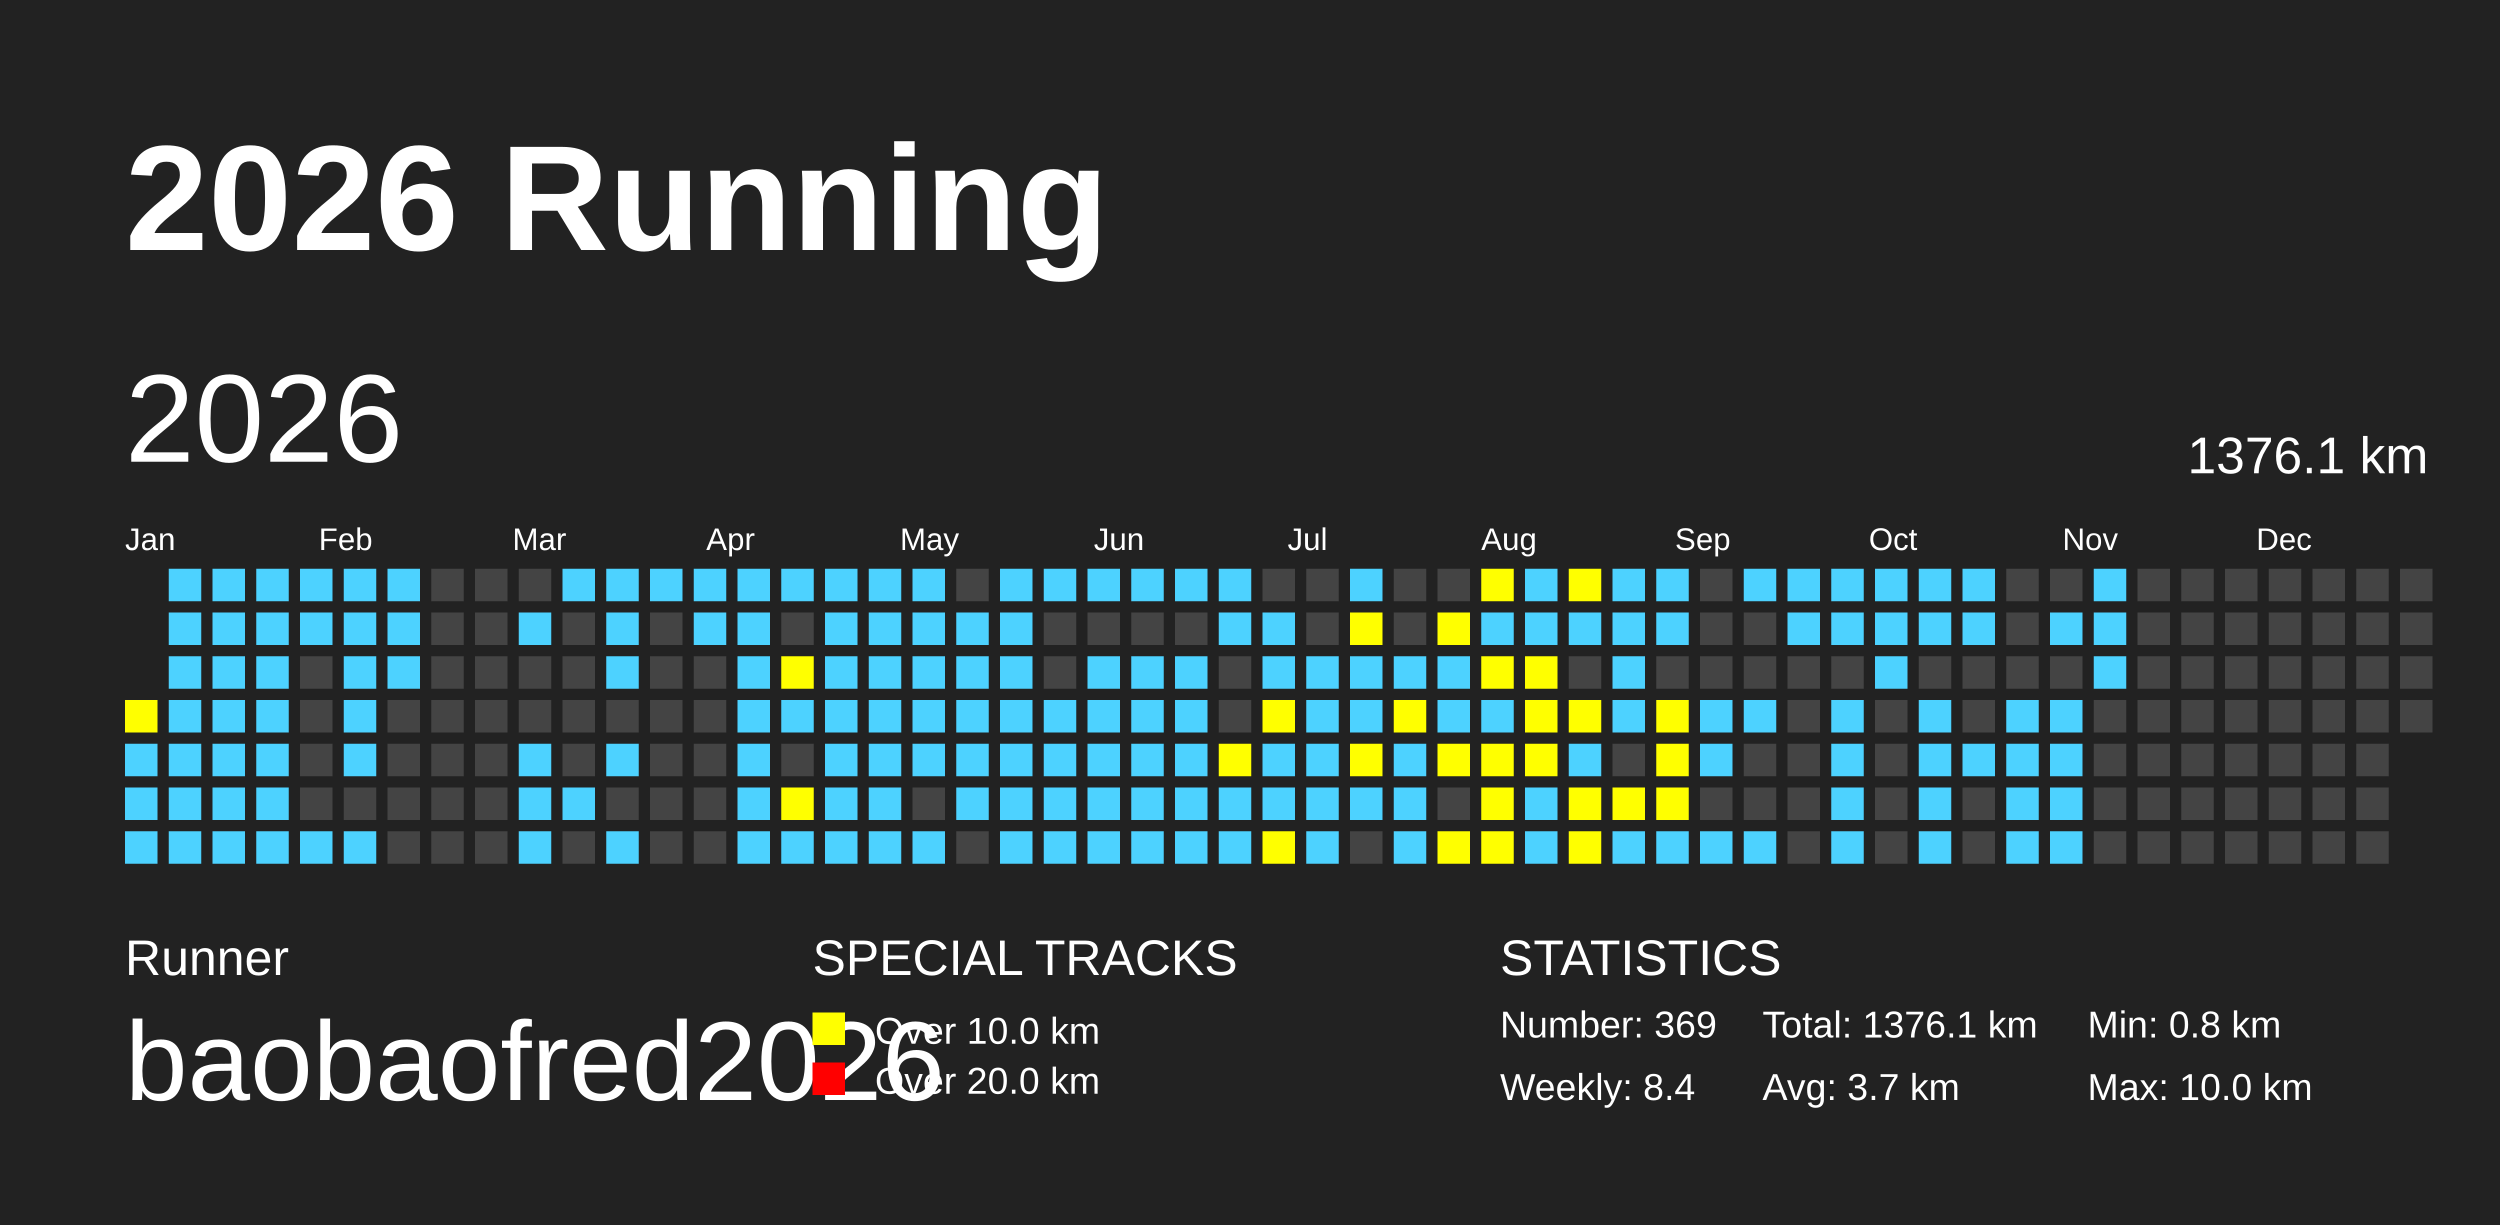
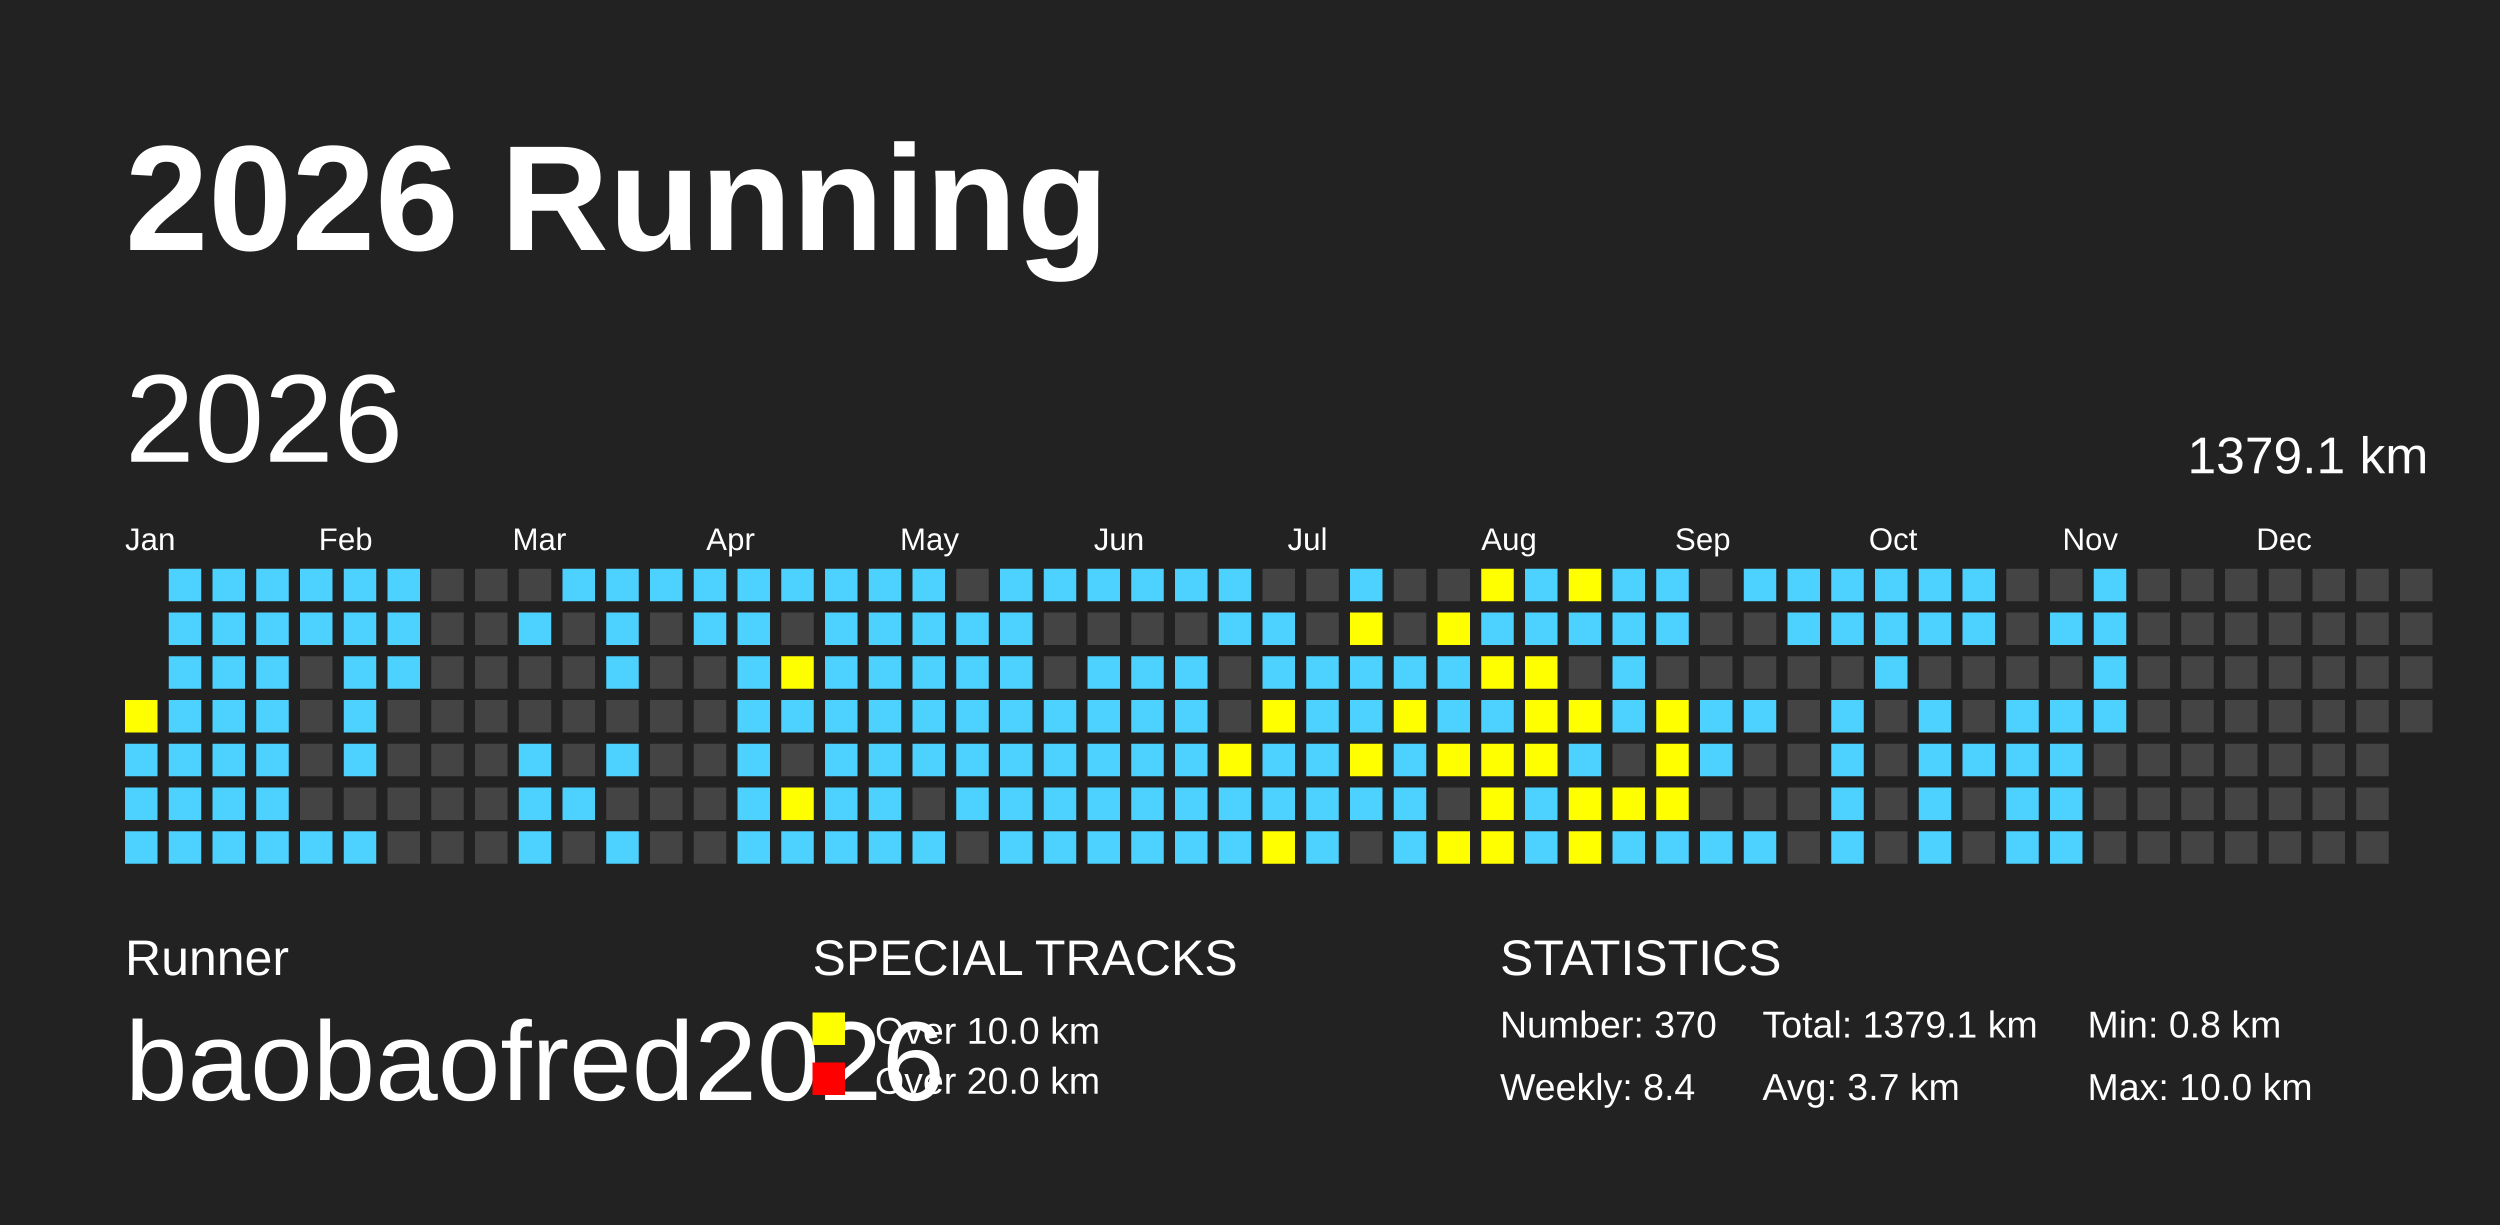
<svg xmlns="http://www.w3.org/2000/svg" baseProfile="full" height="98mm" version="1.1" viewBox="0,0,200,98" width="200mm">
  <defs />
  <rect fill="#222222" height="98" width="200" x="0" y="0" />
  <text fill="#FFFFFF" style="font-size:12px; font-family:Arial; font-weight:bold;" x="10" y="20">2026 Running</text>
  <text fill="#FFFFFF" style="font-size:4px; font-family:Arial" x="10" y="78">Runner</text>
  <text fill="#FFFFFF" style="font-size:9px; font-family:Arial" x="10" y="88">baobaofred2026</text>
  <text fill="#FFFFFF" style="font-size:4px; font-family:Arial" x="65" y="78">SPECIAL TRACKS</text>
  <rect fill="yellow" height="2.6" width="2.6" x="65" y="81" />
  <text fill="#FFFFFF" style="font-size:3px; font-family:Arial" x="70" y="83.5">Over 10.0 km</text>
  <rect fill="red" height="2.6" width="2.6" x="65" y="85" />
  <text fill="#FFFFFF" style="font-size:3px; font-family:Arial" x="70" y="87.5">Over 20.0 km</text>
  <text fill="#FFFFFF" style="font-size:4px; font-family:Arial" x="120" y="78">STATISTICS</text>
-   <text fill="#FFFFFF" style="font-size:3px; font-family:Arial" x="120" y="83">Number: 369</text>
+   <text fill="#FFFFFF" style="font-size:3px; font-family:Arial" x="120" y="83">Number: 370</text>
  <text fill="#FFFFFF" style="font-size:3px; font-family:Arial" x="120" y="88">Weekly: 8.4</text>
-   <text fill="#FFFFFF" style="font-size:3px; font-family:Arial" x="141" y="83">Total: 1376.1 km</text>
+   <text fill="#FFFFFF" style="font-size:3px; font-family:Arial" x="141" y="83">Total: 1379.1 km</text>
  <text fill="#FFFFFF" style="font-size:3px; font-family:Arial" x="141" y="88">Avg: 3.7 km</text>
  <text fill="#FFFFFF" style="font-size:3px; font-family:Arial" x="167" y="83">Min: 0.8 km</text>
  <text fill="#FFFFFF" style="font-size:3px; font-family:Arial" x="167" y="88">Max: 10.0 km</text>
  <text dominant-baseline="hanging" fill="#FFFFFF" style="font-size:10.0px; font-family:Arial;" x="10" y="30">2026</text>
-   <text dominant-baseline="hanging" fill="#FFFFFF" style="font-size:4.125px; font-family:Arial;" x="175" y="35">1376.1 km</text>
+   <text dominant-baseline="hanging" fill="#FFFFFF" style="font-size:4.125px; font-family:Arial;" x="175" y="35">1379.1 km</text>
  <text fill="#FFFFFF" style="font-size:2.5px; font-family:Arial" x="10.0" y="44">Jan</text>
  <text fill="#FFFFFF" style="font-size:2.5px; font-family:Arial" x="25.5" y="44">Feb</text>
  <text fill="#FFFFFF" style="font-size:2.5px; font-family:Arial" x="41.0" y="44">Mar</text>
  <text fill="#FFFFFF" style="font-size:2.5px; font-family:Arial" x="56.5" y="44">Apr</text>
  <text fill="#FFFFFF" style="font-size:2.5px; font-family:Arial" x="72.0" y="44">May</text>
  <text fill="#FFFFFF" style="font-size:2.5px; font-family:Arial" x="87.5" y="44">Jun</text>
  <text fill="#FFFFFF" style="font-size:2.5px; font-family:Arial" x="103.0" y="44">Jul</text>
  <text fill="#FFFFFF" style="font-size:2.5px; font-family:Arial" x="118.5" y="44">Aug</text>
  <text fill="#FFFFFF" style="font-size:2.5px; font-family:Arial" x="134.0" y="44">Sep</text>
  <text fill="#FFFFFF" style="font-size:2.5px; font-family:Arial" x="149.5" y="44">Oct</text>
  <text fill="#FFFFFF" style="font-size:2.5px; font-family:Arial" x="165.0" y="44">Nov</text>
  <text fill="#FFFFFF" style="font-size:2.5px; font-family:Arial" x="180.5" y="44">Dec</text>
  <rect fill="yellow" height="2.6" width="2.6" x="10.0" y="56.0" />
  <rect fill="#4DD2FF" height="2.6" width="2.6" x="10.0" y="59.5" />
  <rect fill="#4DD2FF" height="2.6" width="2.6" x="10.0" y="63.0" />
  <rect fill="#4DD2FF" height="2.6" width="2.6" x="10.0" y="66.5" />
  <rect fill="#4DD2FF" height="2.6" width="2.6" x="13.5" y="45.5" />
  <rect fill="#4DD2FF" height="2.6" width="2.6" x="13.5" y="49.0" />
  <rect fill="#4DD2FF" height="2.6" width="2.6" x="13.5" y="52.5" />
  <rect fill="#4DD2FF" height="2.6" width="2.6" x="13.5" y="56.0" />
  <rect fill="#4DD2FF" height="2.6" width="2.6" x="13.5" y="59.5" />
  <rect fill="#4DD2FF" height="2.6" width="2.6" x="13.5" y="63.0" />
  <rect fill="#4DD2FF" height="2.6" width="2.6" x="13.5" y="66.5" />
  <rect fill="#4DD2FF" height="2.6" width="2.6" x="17.0" y="45.5" />
  <rect fill="#4DD2FF" height="2.6" width="2.6" x="17.0" y="49.0" />
  <rect fill="#4DD2FF" height="2.6" width="2.6" x="17.0" y="52.5" />
  <rect fill="#4DD2FF" height="2.6" width="2.6" x="17.0" y="56.0" />
  <rect fill="#4DD2FF" height="2.6" width="2.6" x="17.0" y="59.5" />
  <rect fill="#4DD2FF" height="2.6" width="2.6" x="17.0" y="63.0" />
  <rect fill="#4DD2FF" height="2.6" width="2.6" x="17.0" y="66.5" />
  <rect fill="#4DD2FF" height="2.6" width="2.6" x="20.5" y="45.5" />
  <rect fill="#4DD2FF" height="2.6" width="2.6" x="20.5" y="49.0" />
  <rect fill="#4DD2FF" height="2.6" width="2.6" x="20.5" y="52.5" />
  <rect fill="#4DD2FF" height="2.6" width="2.6" x="20.5" y="56.0" />
  <rect fill="#4DD2FF" height="2.6" width="2.6" x="20.5" y="59.5" />
  <rect fill="#4DD2FF" height="2.6" width="2.6" x="20.5" y="63.0" />
  <rect fill="#4DD2FF" height="2.6" width="2.6" x="20.5" y="66.5" />
  <rect fill="#4DD2FF" height="2.6" width="2.6" x="24.0" y="45.5" />
  <rect fill="#4DD2FF" height="2.6" width="2.6" x="24.0" y="49.0" />
  <rect fill="#444444" height="2.6" width="2.6" x="24.0" y="52.5" />
  <rect fill="#444444" height="2.6" width="2.6" x="24.0" y="56.0" />
  <rect fill="#444444" height="2.6" width="2.6" x="24.0" y="59.5" />
  <rect fill="#444444" height="2.6" width="2.6" x="24.0" y="63.0" />
  <rect fill="#4DD2FF" height="2.6" width="2.6" x="24.0" y="66.5" />
  <rect fill="#4DD2FF" height="2.6" width="2.6" x="27.5" y="45.5" />
  <rect fill="#4DD2FF" height="2.6" width="2.6" x="27.5" y="49.0" />
  <rect fill="#4DD2FF" height="2.6" width="2.6" x="27.5" y="52.5" />
  <rect fill="#4DD2FF" height="2.6" width="2.6" x="27.5" y="56.0" />
  <rect fill="#4DD2FF" height="2.6" width="2.6" x="27.5" y="59.5" />
  <rect fill="#444444" height="2.6" width="2.6" x="27.5" y="63.0" />
  <rect fill="#4DD2FF" height="2.6" width="2.6" x="27.5" y="66.5" />
  <rect fill="#4DD2FF" height="2.6" width="2.6" x="31.0" y="45.5" />
  <rect fill="#4DD2FF" height="2.6" width="2.6" x="31.0" y="49.0" />
  <rect fill="#4DD2FF" height="2.6" width="2.6" x="31.0" y="52.5" />
  <rect fill="#444444" height="2.6" width="2.6" x="31.0" y="56.0" />
  <rect fill="#444444" height="2.6" width="2.6" x="31.0" y="59.5" />
  <rect fill="#444444" height="2.6" width="2.6" x="31.0" y="63.0" />
  <rect fill="#444444" height="2.6" width="2.6" x="31.0" y="66.5" />
  <rect fill="#444444" height="2.6" width="2.6" x="34.5" y="45.5" />
  <rect fill="#444444" height="2.6" width="2.6" x="34.5" y="49.0" />
  <rect fill="#444444" height="2.6" width="2.6" x="34.5" y="52.5" />
  <rect fill="#444444" height="2.6" width="2.6" x="34.5" y="56.0" />
  <rect fill="#444444" height="2.6" width="2.6" x="34.5" y="59.5" />
  <rect fill="#444444" height="2.6" width="2.6" x="34.5" y="63.0" />
  <rect fill="#444444" height="2.6" width="2.6" x="34.5" y="66.5" />
  <rect fill="#444444" height="2.6" width="2.6" x="38.0" y="45.5" />
  <rect fill="#444444" height="2.6" width="2.6" x="38.0" y="49.0" />
  <rect fill="#444444" height="2.6" width="2.6" x="38.0" y="52.5" />
  <rect fill="#444444" height="2.6" width="2.6" x="38.0" y="56.0" />
  <rect fill="#444444" height="2.6" width="2.6" x="38.0" y="59.5" />
  <rect fill="#444444" height="2.6" width="2.6" x="38.0" y="63.0" />
  <rect fill="#444444" height="2.6" width="2.6" x="38.0" y="66.5" />
  <rect fill="#444444" height="2.6" width="2.6" x="41.5" y="45.5" />
  <rect fill="#4DD2FF" height="2.6" width="2.6" x="41.5" y="49.0" />
  <rect fill="#444444" height="2.6" width="2.6" x="41.5" y="52.5" />
  <rect fill="#444444" height="2.6" width="2.6" x="41.5" y="56.0" />
  <rect fill="#4DD2FF" height="2.6" width="2.6" x="41.5" y="59.5" />
  <rect fill="#4DD2FF" height="2.6" width="2.6" x="41.5" y="63.0" />
  <rect fill="#4DD2FF" height="2.6" width="2.6" x="41.5" y="66.5" />
  <rect fill="#4DD2FF" height="2.6" width="2.6" x="45.0" y="45.5" />
  <rect fill="#444444" height="2.6" width="2.6" x="45.0" y="49.0" />
  <rect fill="#444444" height="2.6" width="2.6" x="45.0" y="52.5" />
  <rect fill="#444444" height="2.6" width="2.6" x="45.0" y="56.0" />
  <rect fill="#444444" height="2.6" width="2.6" x="45.0" y="59.5" />
  <rect fill="#4DD2FF" height="2.6" width="2.6" x="45.0" y="63.0" />
  <rect fill="#444444" height="2.6" width="2.6" x="45.0" y="66.5" />
  <rect fill="#4DD2FF" height="2.6" width="2.6" x="48.5" y="45.5" />
  <rect fill="#4DD2FF" height="2.6" width="2.6" x="48.5" y="49.0" />
  <rect fill="#4DD2FF" height="2.6" width="2.6" x="48.5" y="52.5" />
  <rect fill="#444444" height="2.6" width="2.6" x="48.5" y="56.0" />
  <rect fill="#4DD2FF" height="2.6" width="2.6" x="48.5" y="59.5" />
  <rect fill="#444444" height="2.6" width="2.6" x="48.5" y="63.0" />
  <rect fill="#4DD2FF" height="2.6" width="2.6" x="48.5" y="66.5" />
  <rect fill="#4DD2FF" height="2.6" width="2.6" x="52.0" y="45.5" />
  <rect fill="#444444" height="2.6" width="2.6" x="52.0" y="49.0" />
  <rect fill="#444444" height="2.6" width="2.6" x="52.0" y="52.5" />
  <rect fill="#444444" height="2.6" width="2.6" x="52.0" y="56.0" />
  <rect fill="#444444" height="2.6" width="2.6" x="52.0" y="59.5" />
  <rect fill="#444444" height="2.6" width="2.6" x="52.0" y="63.0" />
  <rect fill="#444444" height="2.6" width="2.6" x="52.0" y="66.5" />
  <rect fill="#4DD2FF" height="2.6" width="2.6" x="55.5" y="45.5" />
  <rect fill="#4DD2FF" height="2.6" width="2.6" x="55.5" y="49.0" />
  <rect fill="#444444" height="2.6" width="2.6" x="55.5" y="52.5" />
  <rect fill="#444444" height="2.6" width="2.6" x="55.5" y="56.0" />
  <rect fill="#444444" height="2.6" width="2.6" x="55.5" y="59.5" />
  <rect fill="#444444" height="2.6" width="2.6" x="55.5" y="63.0" />
  <rect fill="#444444" height="2.6" width="2.6" x="55.5" y="66.5" />
  <rect fill="#4DD2FF" height="2.6" width="2.6" x="59.0" y="45.5" />
  <rect fill="#4DD2FF" height="2.6" width="2.6" x="59.0" y="49.0" />
  <rect fill="#4DD2FF" height="2.6" width="2.6" x="59.0" y="52.5" />
  <rect fill="#4DD2FF" height="2.6" width="2.6" x="59.0" y="56.0" />
  <rect fill="#4DD2FF" height="2.6" width="2.6" x="59.0" y="59.5" />
  <rect fill="#4DD2FF" height="2.6" width="2.6" x="59.0" y="63.0" />
  <rect fill="#4DD2FF" height="2.6" width="2.6" x="59.0" y="66.5" />
  <rect fill="#4DD2FF" height="2.6" width="2.6" x="62.5" y="45.5" />
  <rect fill="#444444" height="2.6" width="2.6" x="62.5" y="49.0" />
  <rect fill="yellow" height="2.6" width="2.6" x="62.5" y="52.5" />
  <rect fill="#4DD2FF" height="2.6" width="2.6" x="62.5" y="56.0" />
  <rect fill="#444444" height="2.6" width="2.6" x="62.5" y="59.5" />
  <rect fill="yellow" height="2.6" width="2.6" x="62.5" y="63.0" />
  <rect fill="#4DD2FF" height="2.6" width="2.6" x="62.5" y="66.5" />
  <rect fill="#4DD2FF" height="2.6" width="2.6" x="66.0" y="45.5" />
  <rect fill="#4DD2FF" height="2.6" width="2.6" x="66.0" y="49.0" />
  <rect fill="#4DD2FF" height="2.6" width="2.6" x="66.0" y="52.5" />
  <rect fill="#4DD2FF" height="2.6" width="2.6" x="66.0" y="56.0" />
  <rect fill="#4DD2FF" height="2.6" width="2.6" x="66.0" y="59.5" />
  <rect fill="#4DD2FF" height="2.6" width="2.6" x="66.0" y="63.0" />
  <rect fill="#4DD2FF" height="2.6" width="2.6" x="66.0" y="66.5" />
  <rect fill="#4DD2FF" height="2.6" width="2.6" x="69.5" y="45.5" />
  <rect fill="#4DD2FF" height="2.6" width="2.6" x="69.5" y="49.0" />
  <rect fill="#4DD2FF" height="2.6" width="2.6" x="69.5" y="52.5" />
  <rect fill="#4DD2FF" height="2.6" width="2.6" x="69.5" y="56.0" />
  <rect fill="#4DD2FF" height="2.6" width="2.6" x="69.5" y="59.5" />
  <rect fill="#4DD2FF" height="2.6" width="2.6" x="69.5" y="63.0" />
  <rect fill="#4DD2FF" height="2.6" width="2.6" x="69.5" y="66.5" />
  <rect fill="#4DD2FF" height="2.6" width="2.6" x="73.0" y="45.5" />
  <rect fill="#4DD2FF" height="2.6" width="2.6" x="73.0" y="49.0" />
  <rect fill="#4DD2FF" height="2.6" width="2.6" x="73.0" y="52.5" />
  <rect fill="#4DD2FF" height="2.6" width="2.6" x="73.0" y="56.0" />
  <rect fill="#4DD2FF" height="2.6" width="2.6" x="73.0" y="59.5" />
  <rect fill="#444444" height="2.6" width="2.6" x="73.0" y="63.0" />
  <rect fill="#4DD2FF" height="2.6" width="2.6" x="73.0" y="66.5" />
  <rect fill="#444444" height="2.6" width="2.6" x="76.5" y="45.5" />
  <rect fill="#4DD2FF" height="2.6" width="2.6" x="76.5" y="49.0" />
  <rect fill="#4DD2FF" height="2.6" width="2.6" x="76.5" y="52.5" />
  <rect fill="#4DD2FF" height="2.6" width="2.6" x="76.5" y="56.0" />
  <rect fill="#4DD2FF" height="2.6" width="2.6" x="76.5" y="59.5" />
  <rect fill="#4DD2FF" height="2.6" width="2.6" x="76.5" y="63.0" />
  <rect fill="#444444" height="2.6" width="2.6" x="76.5" y="66.5" />
  <rect fill="#4DD2FF" height="2.6" width="2.6" x="80.0" y="45.5" />
  <rect fill="#4DD2FF" height="2.6" width="2.6" x="80.0" y="49.0" />
  <rect fill="#4DD2FF" height="2.6" width="2.6" x="80.0" y="52.5" />
  <rect fill="#4DD2FF" height="2.6" width="2.6" x="80.0" y="56.0" />
  <rect fill="#4DD2FF" height="2.6" width="2.6" x="80.0" y="59.5" />
  <rect fill="#4DD2FF" height="2.6" width="2.6" x="80.0" y="63.0" />
  <rect fill="#4DD2FF" height="2.6" width="2.6" x="80.0" y="66.5" />
  <rect fill="#4DD2FF" height="2.6" width="2.6" x="83.5" y="45.5" />
  <rect fill="#444444" height="2.6" width="2.6" x="83.5" y="49.0" />
  <rect fill="#444444" height="2.6" width="2.6" x="83.5" y="52.5" />
  <rect fill="#4DD2FF" height="2.6" width="2.6" x="83.5" y="56.0" />
  <rect fill="#4DD2FF" height="2.6" width="2.6" x="83.5" y="59.5" />
  <rect fill="#4DD2FF" height="2.6" width="2.6" x="83.5" y="63.0" />
  <rect fill="#4DD2FF" height="2.6" width="2.6" x="83.5" y="66.5" />
  <rect fill="#4DD2FF" height="2.6" width="2.6" x="87.0" y="45.5" />
  <rect fill="#444444" height="2.6" width="2.6" x="87.0" y="49.0" />
  <rect fill="#4DD2FF" height="2.6" width="2.6" x="87.0" y="52.5" />
  <rect fill="#4DD2FF" height="2.6" width="2.6" x="87.0" y="56.0" />
  <rect fill="#4DD2FF" height="2.6" width="2.6" x="87.0" y="59.5" />
  <rect fill="#4DD2FF" height="2.6" width="2.6" x="87.0" y="63.0" />
  <rect fill="#4DD2FF" height="2.6" width="2.6" x="87.0" y="66.5" />
  <rect fill="#4DD2FF" height="2.6" width="2.6" x="90.5" y="45.5" />
  <rect fill="#444444" height="2.6" width="2.6" x="90.5" y="49.0" />
  <rect fill="#4DD2FF" height="2.6" width="2.6" x="90.5" y="52.5" />
  <rect fill="#4DD2FF" height="2.6" width="2.6" x="90.5" y="56.0" />
  <rect fill="#4DD2FF" height="2.6" width="2.6" x="90.5" y="59.5" />
  <rect fill="#4DD2FF" height="2.6" width="2.6" x="90.5" y="63.0" />
  <rect fill="#4DD2FF" height="2.6" width="2.6" x="90.5" y="66.5" />
  <rect fill="#4DD2FF" height="2.6" width="2.6" x="94.0" y="45.5" />
  <rect fill="#444444" height="2.6" width="2.6" x="94.0" y="49.0" />
  <rect fill="#4DD2FF" height="2.6" width="2.6" x="94.0" y="52.5" />
  <rect fill="#4DD2FF" height="2.6" width="2.6" x="94.0" y="56.0" />
  <rect fill="#4DD2FF" height="2.6" width="2.6" x="94.0" y="59.5" />
  <rect fill="#4DD2FF" height="2.6" width="2.6" x="94.0" y="63.0" />
  <rect fill="#4DD2FF" height="2.6" width="2.6" x="94.0" y="66.5" />
  <rect fill="#4DD2FF" height="2.6" width="2.6" x="97.5" y="45.5" />
  <rect fill="#4DD2FF" height="2.6" width="2.6" x="97.5" y="49.0" />
  <rect fill="#444444" height="2.6" width="2.6" x="97.5" y="52.5" />
  <rect fill="#444444" height="2.6" width="2.6" x="97.5" y="56.0" />
  <rect fill="yellow" height="2.6" width="2.6" x="97.5" y="59.5" />
  <rect fill="#4DD2FF" height="2.6" width="2.6" x="97.5" y="63.0" />
  <rect fill="#4DD2FF" height="2.6" width="2.6" x="97.5" y="66.5" />
  <rect fill="#444444" height="2.6" width="2.6" x="101.0" y="45.5" />
  <rect fill="#4DD2FF" height="2.6" width="2.6" x="101.0" y="49.0" />
  <rect fill="#4DD2FF" height="2.6" width="2.6" x="101.0" y="52.5" />
  <rect fill="yellow" height="2.6" width="2.6" x="101.0" y="56.0" />
  <rect fill="#4DD2FF" height="2.6" width="2.6" x="101.0" y="59.5" />
  <rect fill="#4DD2FF" height="2.6" width="2.6" x="101.0" y="63.0" />
  <rect fill="yellow" height="2.6" width="2.6" x="101.0" y="66.5" />
  <rect fill="#444444" height="2.6" width="2.6" x="104.5" y="45.5" />
  <rect fill="#444444" height="2.6" width="2.6" x="104.5" y="49.0" />
  <rect fill="#4DD2FF" height="2.6" width="2.6" x="104.5" y="52.5" />
  <rect fill="#4DD2FF" height="2.6" width="2.6" x="104.5" y="56.0" />
  <rect fill="#4DD2FF" height="2.6" width="2.6" x="104.5" y="59.5" />
  <rect fill="#4DD2FF" height="2.6" width="2.6" x="104.5" y="63.0" />
  <rect fill="#4DD2FF" height="2.6" width="2.6" x="104.5" y="66.5" />
  <rect fill="#4DD2FF" height="2.6" width="2.6" x="108.0" y="45.5" />
  <rect fill="yellow" height="2.6" width="2.6" x="108.0" y="49.0" />
  <rect fill="#4DD2FF" height="2.6" width="2.6" x="108.0" y="52.5" />
  <rect fill="#4DD2FF" height="2.6" width="2.6" x="108.0" y="56.0" />
  <rect fill="yellow" height="2.6" width="2.6" x="108.0" y="59.5" />
  <rect fill="#4DD2FF" height="2.6" width="2.6" x="108.0" y="63.0" />
  <rect fill="#444444" height="2.6" width="2.6" x="108.0" y="66.5" />
  <rect fill="#444444" height="2.6" width="2.6" x="111.5" y="45.5" />
  <rect fill="#444444" height="2.6" width="2.6" x="111.5" y="49.0" />
  <rect fill="#4DD2FF" height="2.6" width="2.6" x="111.5" y="52.5" />
  <rect fill="yellow" height="2.6" width="2.6" x="111.5" y="56.0" />
  <rect fill="#4DD2FF" height="2.6" width="2.6" x="111.5" y="59.5" />
  <rect fill="#4DD2FF" height="2.6" width="2.6" x="111.5" y="63.0" />
  <rect fill="#4DD2FF" height="2.6" width="2.6" x="111.5" y="66.5" />
  <rect fill="#444444" height="2.6" width="2.6" x="115.0" y="45.5" />
  <rect fill="yellow" height="2.6" width="2.6" x="115.0" y="49.0" />
  <rect fill="#4DD2FF" height="2.6" width="2.6" x="115.0" y="52.5" />
  <rect fill="#4DD2FF" height="2.6" width="2.6" x="115.0" y="56.0" />
  <rect fill="yellow" height="2.6" width="2.6" x="115.0" y="59.5" />
  <rect fill="#444444" height="2.6" width="2.6" x="115.0" y="63.0" />
  <rect fill="yellow" height="2.6" width="2.6" x="115.0" y="66.5" />
  <rect fill="yellow" height="2.6" width="2.6" x="118.5" y="45.5" />
  <rect fill="#4DD2FF" height="2.6" width="2.6" x="118.5" y="49.0" />
  <rect fill="yellow" height="2.6" width="2.6" x="118.5" y="52.5" />
  <rect fill="#4DD2FF" height="2.6" width="2.6" x="118.5" y="56.0" />
  <rect fill="yellow" height="2.6" width="2.6" x="118.5" y="59.5" />
  <rect fill="yellow" height="2.6" width="2.6" x="118.5" y="63.0" />
  <rect fill="yellow" height="2.6" width="2.6" x="118.5" y="66.5" />
  <rect fill="#4DD2FF" height="2.6" width="2.6" x="122.0" y="45.5" />
  <rect fill="#4DD2FF" height="2.6" width="2.6" x="122.0" y="49.0" />
  <rect fill="yellow" height="2.6" width="2.6" x="122.0" y="52.5" />
  <rect fill="yellow" height="2.6" width="2.6" x="122.0" y="56.0" />
  <rect fill="yellow" height="2.6" width="2.6" x="122.0" y="59.5" />
  <rect fill="#4DD2FF" height="2.6" width="2.6" x="122.0" y="63.0" />
  <rect fill="#4DD2FF" height="2.6" width="2.6" x="122.0" y="66.5" />
  <rect fill="yellow" height="2.6" width="2.6" x="125.5" y="45.5" />
  <rect fill="#4DD2FF" height="2.6" width="2.6" x="125.5" y="49.0" />
  <rect fill="#444444" height="2.6" width="2.6" x="125.5" y="52.5" />
  <rect fill="yellow" height="2.6" width="2.6" x="125.5" y="56.0" />
  <rect fill="#4DD2FF" height="2.6" width="2.6" x="125.5" y="59.5" />
  <rect fill="yellow" height="2.6" width="2.6" x="125.5" y="63.0" />
  <rect fill="yellow" height="2.6" width="2.6" x="125.5" y="66.5" />
  <rect fill="#4DD2FF" height="2.6" width="2.6" x="129.0" y="45.5" />
  <rect fill="#4DD2FF" height="2.6" width="2.6" x="129.0" y="49.0" />
  <rect fill="#4DD2FF" height="2.6" width="2.6" x="129.0" y="52.5" />
  <rect fill="#4DD2FF" height="2.6" width="2.6" x="129.0" y="56.0" />
  <rect fill="#444444" height="2.6" width="2.6" x="129.0" y="59.5" />
  <rect fill="yellow" height="2.6" width="2.6" x="129.0" y="63.0" />
  <rect fill="#4DD2FF" height="2.6" width="2.6" x="129.0" y="66.5" />
  <rect fill="#4DD2FF" height="2.6" width="2.6" x="132.5" y="45.5" />
  <rect fill="#4DD2FF" height="2.6" width="2.6" x="132.5" y="49.0" />
  <rect fill="#444444" height="2.6" width="2.6" x="132.5" y="52.5" />
  <rect fill="yellow" height="2.6" width="2.6" x="132.5" y="56.0" />
  <rect fill="yellow" height="2.6" width="2.6" x="132.5" y="59.5" />
  <rect fill="yellow" height="2.6" width="2.6" x="132.5" y="63.0" />
  <rect fill="#4DD2FF" height="2.6" width="2.6" x="132.5" y="66.5" />
  <rect fill="#444444" height="2.6" width="2.6" x="136.0" y="45.5" />
  <rect fill="#444444" height="2.6" width="2.6" x="136.0" y="49.0" />
  <rect fill="#444444" height="2.6" width="2.6" x="136.0" y="52.5" />
  <rect fill="#4DD2FF" height="2.6" width="2.6" x="136.0" y="56.0" />
  <rect fill="#4DD2FF" height="2.6" width="2.6" x="136.0" y="59.5" />
  <rect fill="#444444" height="2.6" width="2.6" x="136.0" y="63.0" />
  <rect fill="#4DD2FF" height="2.6" width="2.6" x="136.0" y="66.5" />
  <rect fill="#4DD2FF" height="2.6" width="2.6" x="139.5" y="45.5" />
  <rect fill="#444444" height="2.6" width="2.6" x="139.5" y="49.0" />
  <rect fill="#444444" height="2.6" width="2.6" x="139.5" y="52.5" />
  <rect fill="#4DD2FF" height="2.6" width="2.6" x="139.5" y="56.0" />
  <rect fill="#444444" height="2.6" width="2.6" x="139.5" y="59.5" />
  <rect fill="#444444" height="2.6" width="2.6" x="139.5" y="63.0" />
  <rect fill="#4DD2FF" height="2.6" width="2.6" x="139.5" y="66.5" />
  <rect fill="#4DD2FF" height="2.6" width="2.6" x="143.0" y="45.5" />
  <rect fill="#4DD2FF" height="2.6" width="2.6" x="143.0" y="49.0" />
  <rect fill="#444444" height="2.6" width="2.6" x="143.0" y="52.5" />
  <rect fill="#444444" height="2.6" width="2.6" x="143.0" y="56.0" />
  <rect fill="#444444" height="2.6" width="2.6" x="143.0" y="59.5" />
  <rect fill="#444444" height="2.6" width="2.6" x="143.0" y="63.0" />
  <rect fill="#444444" height="2.6" width="2.6" x="143.0" y="66.5" />
  <rect fill="#4DD2FF" height="2.6" width="2.6" x="146.5" y="45.5" />
  <rect fill="#4DD2FF" height="2.6" width="2.6" x="146.5" y="49.0" />
  <rect fill="#444444" height="2.6" width="2.6" x="146.5" y="52.5" />
  <rect fill="#4DD2FF" height="2.6" width="2.6" x="146.5" y="56.0" />
  <rect fill="#4DD2FF" height="2.6" width="2.6" x="146.5" y="59.5" />
  <rect fill="#4DD2FF" height="2.6" width="2.6" x="146.5" y="63.0" />
  <rect fill="#4DD2FF" height="2.6" width="2.6" x="146.5" y="66.5" />
  <rect fill="#4DD2FF" height="2.6" width="2.6" x="150.0" y="45.5" />
  <rect fill="#4DD2FF" height="2.6" width="2.6" x="150.0" y="49.0" />
  <rect fill="#4DD2FF" height="2.6" width="2.6" x="150.0" y="52.5" />
  <rect fill="#444444" height="2.6" width="2.6" x="150.0" y="56.0" />
  <rect fill="#444444" height="2.6" width="2.6" x="150.0" y="59.5" />
  <rect fill="#444444" height="2.6" width="2.6" x="150.0" y="63.0" />
  <rect fill="#444444" height="2.6" width="2.6" x="150.0" y="66.5" />
  <rect fill="#4DD2FF" height="2.6" width="2.6" x="153.5" y="45.5" />
  <rect fill="#4DD2FF" height="2.6" width="2.6" x="153.5" y="49.0" />
  <rect fill="#444444" height="2.6" width="2.6" x="153.5" y="52.5" />
  <rect fill="#4DD2FF" height="2.6" width="2.6" x="153.5" y="56.0" />
  <rect fill="#4DD2FF" height="2.6" width="2.6" x="153.5" y="59.5" />
  <rect fill="#4DD2FF" height="2.6" width="2.6" x="153.5" y="63.0" />
  <rect fill="#4DD2FF" height="2.6" width="2.6" x="153.5" y="66.5" />
  <rect fill="#4DD2FF" height="2.6" width="2.6" x="157.0" y="45.5" />
  <rect fill="#4DD2FF" height="2.6" width="2.6" x="157.0" y="49.0" />
  <rect fill="#444444" height="2.6" width="2.6" x="157.0" y="52.5" />
  <rect fill="#444444" height="2.6" width="2.6" x="157.0" y="56.0" />
  <rect fill="#4DD2FF" height="2.6" width="2.6" x="157.0" y="59.5" />
  <rect fill="#444444" height="2.6" width="2.6" x="157.0" y="63.0" />
  <rect fill="#444444" height="2.6" width="2.6" x="157.0" y="66.5" />
  <rect fill="#444444" height="2.6" width="2.6" x="160.5" y="45.5" />
  <rect fill="#444444" height="2.6" width="2.6" x="160.5" y="49.0" />
  <rect fill="#444444" height="2.6" width="2.6" x="160.5" y="52.5" />
  <rect fill="#4DD2FF" height="2.6" width="2.6" x="160.5" y="56.0" />
  <rect fill="#4DD2FF" height="2.6" width="2.6" x="160.5" y="59.5" />
  <rect fill="#4DD2FF" height="2.6" width="2.6" x="160.5" y="63.0" />
  <rect fill="#4DD2FF" height="2.6" width="2.6" x="160.5" y="66.5" />
  <rect fill="#444444" height="2.6" width="2.6" x="164.0" y="45.5" />
  <rect fill="#4DD2FF" height="2.6" width="2.6" x="164.0" y="49.0" />
  <rect fill="#444444" height="2.6" width="2.6" x="164.0" y="52.5" />
  <rect fill="#4DD2FF" height="2.6" width="2.6" x="164.0" y="56.0" />
  <rect fill="#4DD2FF" height="2.6" width="2.6" x="164.0" y="59.5" />
  <rect fill="#4DD2FF" height="2.6" width="2.6" x="164.0" y="63.0" />
  <rect fill="#4DD2FF" height="2.6" width="2.6" x="164.0" y="66.5" />
  <rect fill="#4DD2FF" height="2.6" width="2.6" x="167.5" y="45.5" />
  <rect fill="#4DD2FF" height="2.6" width="2.6" x="167.5" y="49.0" />
  <rect fill="#4DD2FF" height="2.6" width="2.6" x="167.5" y="52.5" />
-   <rect fill="#444444" height="2.6" width="2.6" x="167.5" y="56.0" />
+   <rect fill="#4DD2FF" height="2.6" width="2.6" x="167.5" y="56.0" />
  <rect fill="#444444" height="2.6" width="2.6" x="167.5" y="59.5" />
  <rect fill="#444444" height="2.6" width="2.6" x="167.5" y="63.0" />
  <rect fill="#444444" height="2.6" width="2.6" x="167.5" y="66.5" />
  <rect fill="#444444" height="2.6" width="2.6" x="171.0" y="45.5" />
  <rect fill="#444444" height="2.6" width="2.6" x="171.0" y="49.0" />
  <rect fill="#444444" height="2.6" width="2.6" x="171.0" y="52.5" />
  <rect fill="#444444" height="2.6" width="2.6" x="171.0" y="56.0" />
  <rect fill="#444444" height="2.6" width="2.6" x="171.0" y="59.5" />
  <rect fill="#444444" height="2.6" width="2.6" x="171.0" y="63.0" />
  <rect fill="#444444" height="2.6" width="2.6" x="171.0" y="66.5" />
  <rect fill="#444444" height="2.6" width="2.6" x="174.5" y="45.5" />
  <rect fill="#444444" height="2.6" width="2.6" x="174.5" y="49.0" />
  <rect fill="#444444" height="2.6" width="2.6" x="174.5" y="52.5" />
  <rect fill="#444444" height="2.6" width="2.6" x="174.5" y="56.0" />
  <rect fill="#444444" height="2.6" width="2.6" x="174.5" y="59.5" />
  <rect fill="#444444" height="2.6" width="2.6" x="174.5" y="63.0" />
  <rect fill="#444444" height="2.6" width="2.6" x="174.5" y="66.5" />
  <rect fill="#444444" height="2.6" width="2.6" x="178.0" y="45.5" />
  <rect fill="#444444" height="2.6" width="2.6" x="178.0" y="49.0" />
  <rect fill="#444444" height="2.6" width="2.6" x="178.0" y="52.5" />
  <rect fill="#444444" height="2.6" width="2.6" x="178.0" y="56.0" />
  <rect fill="#444444" height="2.6" width="2.6" x="178.0" y="59.5" />
  <rect fill="#444444" height="2.6" width="2.6" x="178.0" y="63.0" />
  <rect fill="#444444" height="2.6" width="2.6" x="178.0" y="66.5" />
  <rect fill="#444444" height="2.6" width="2.6" x="181.5" y="45.5" />
  <rect fill="#444444" height="2.6" width="2.6" x="181.5" y="49.0" />
  <rect fill="#444444" height="2.6" width="2.6" x="181.5" y="52.5" />
  <rect fill="#444444" height="2.6" width="2.6" x="181.5" y="56.0" />
  <rect fill="#444444" height="2.6" width="2.6" x="181.5" y="59.5" />
  <rect fill="#444444" height="2.6" width="2.6" x="181.5" y="63.0" />
  <rect fill="#444444" height="2.6" width="2.6" x="181.5" y="66.5" />
  <rect fill="#444444" height="2.6" width="2.6" x="185.0" y="45.5" />
  <rect fill="#444444" height="2.6" width="2.6" x="185.0" y="49.0" />
  <rect fill="#444444" height="2.6" width="2.6" x="185.0" y="52.5" />
  <rect fill="#444444" height="2.6" width="2.6" x="185.0" y="56.0" />
  <rect fill="#444444" height="2.6" width="2.6" x="185.0" y="59.5" />
  <rect fill="#444444" height="2.6" width="2.6" x="185.0" y="63.0" />
  <rect fill="#444444" height="2.6" width="2.6" x="185.0" y="66.5" />
  <rect fill="#444444" height="2.6" width="2.6" x="188.5" y="45.5" />
  <rect fill="#444444" height="2.6" width="2.6" x="188.5" y="49.0" />
  <rect fill="#444444" height="2.6" width="2.6" x="188.5" y="52.5" />
  <rect fill="#444444" height="2.6" width="2.6" x="188.5" y="56.0" />
  <rect fill="#444444" height="2.6" width="2.6" x="188.5" y="59.5" />
  <rect fill="#444444" height="2.6" width="2.6" x="188.5" y="63.0" />
  <rect fill="#444444" height="2.6" width="2.6" x="188.5" y="66.5" />
  <rect fill="#444444" height="2.6" width="2.6" x="192.0" y="45.5" />
  <rect fill="#444444" height="2.6" width="2.6" x="192.0" y="49.0" />
  <rect fill="#444444" height="2.6" width="2.6" x="192.0" y="52.5" />
  <rect fill="#444444" height="2.6" width="2.6" x="192.0" y="56.0" />
</svg>
